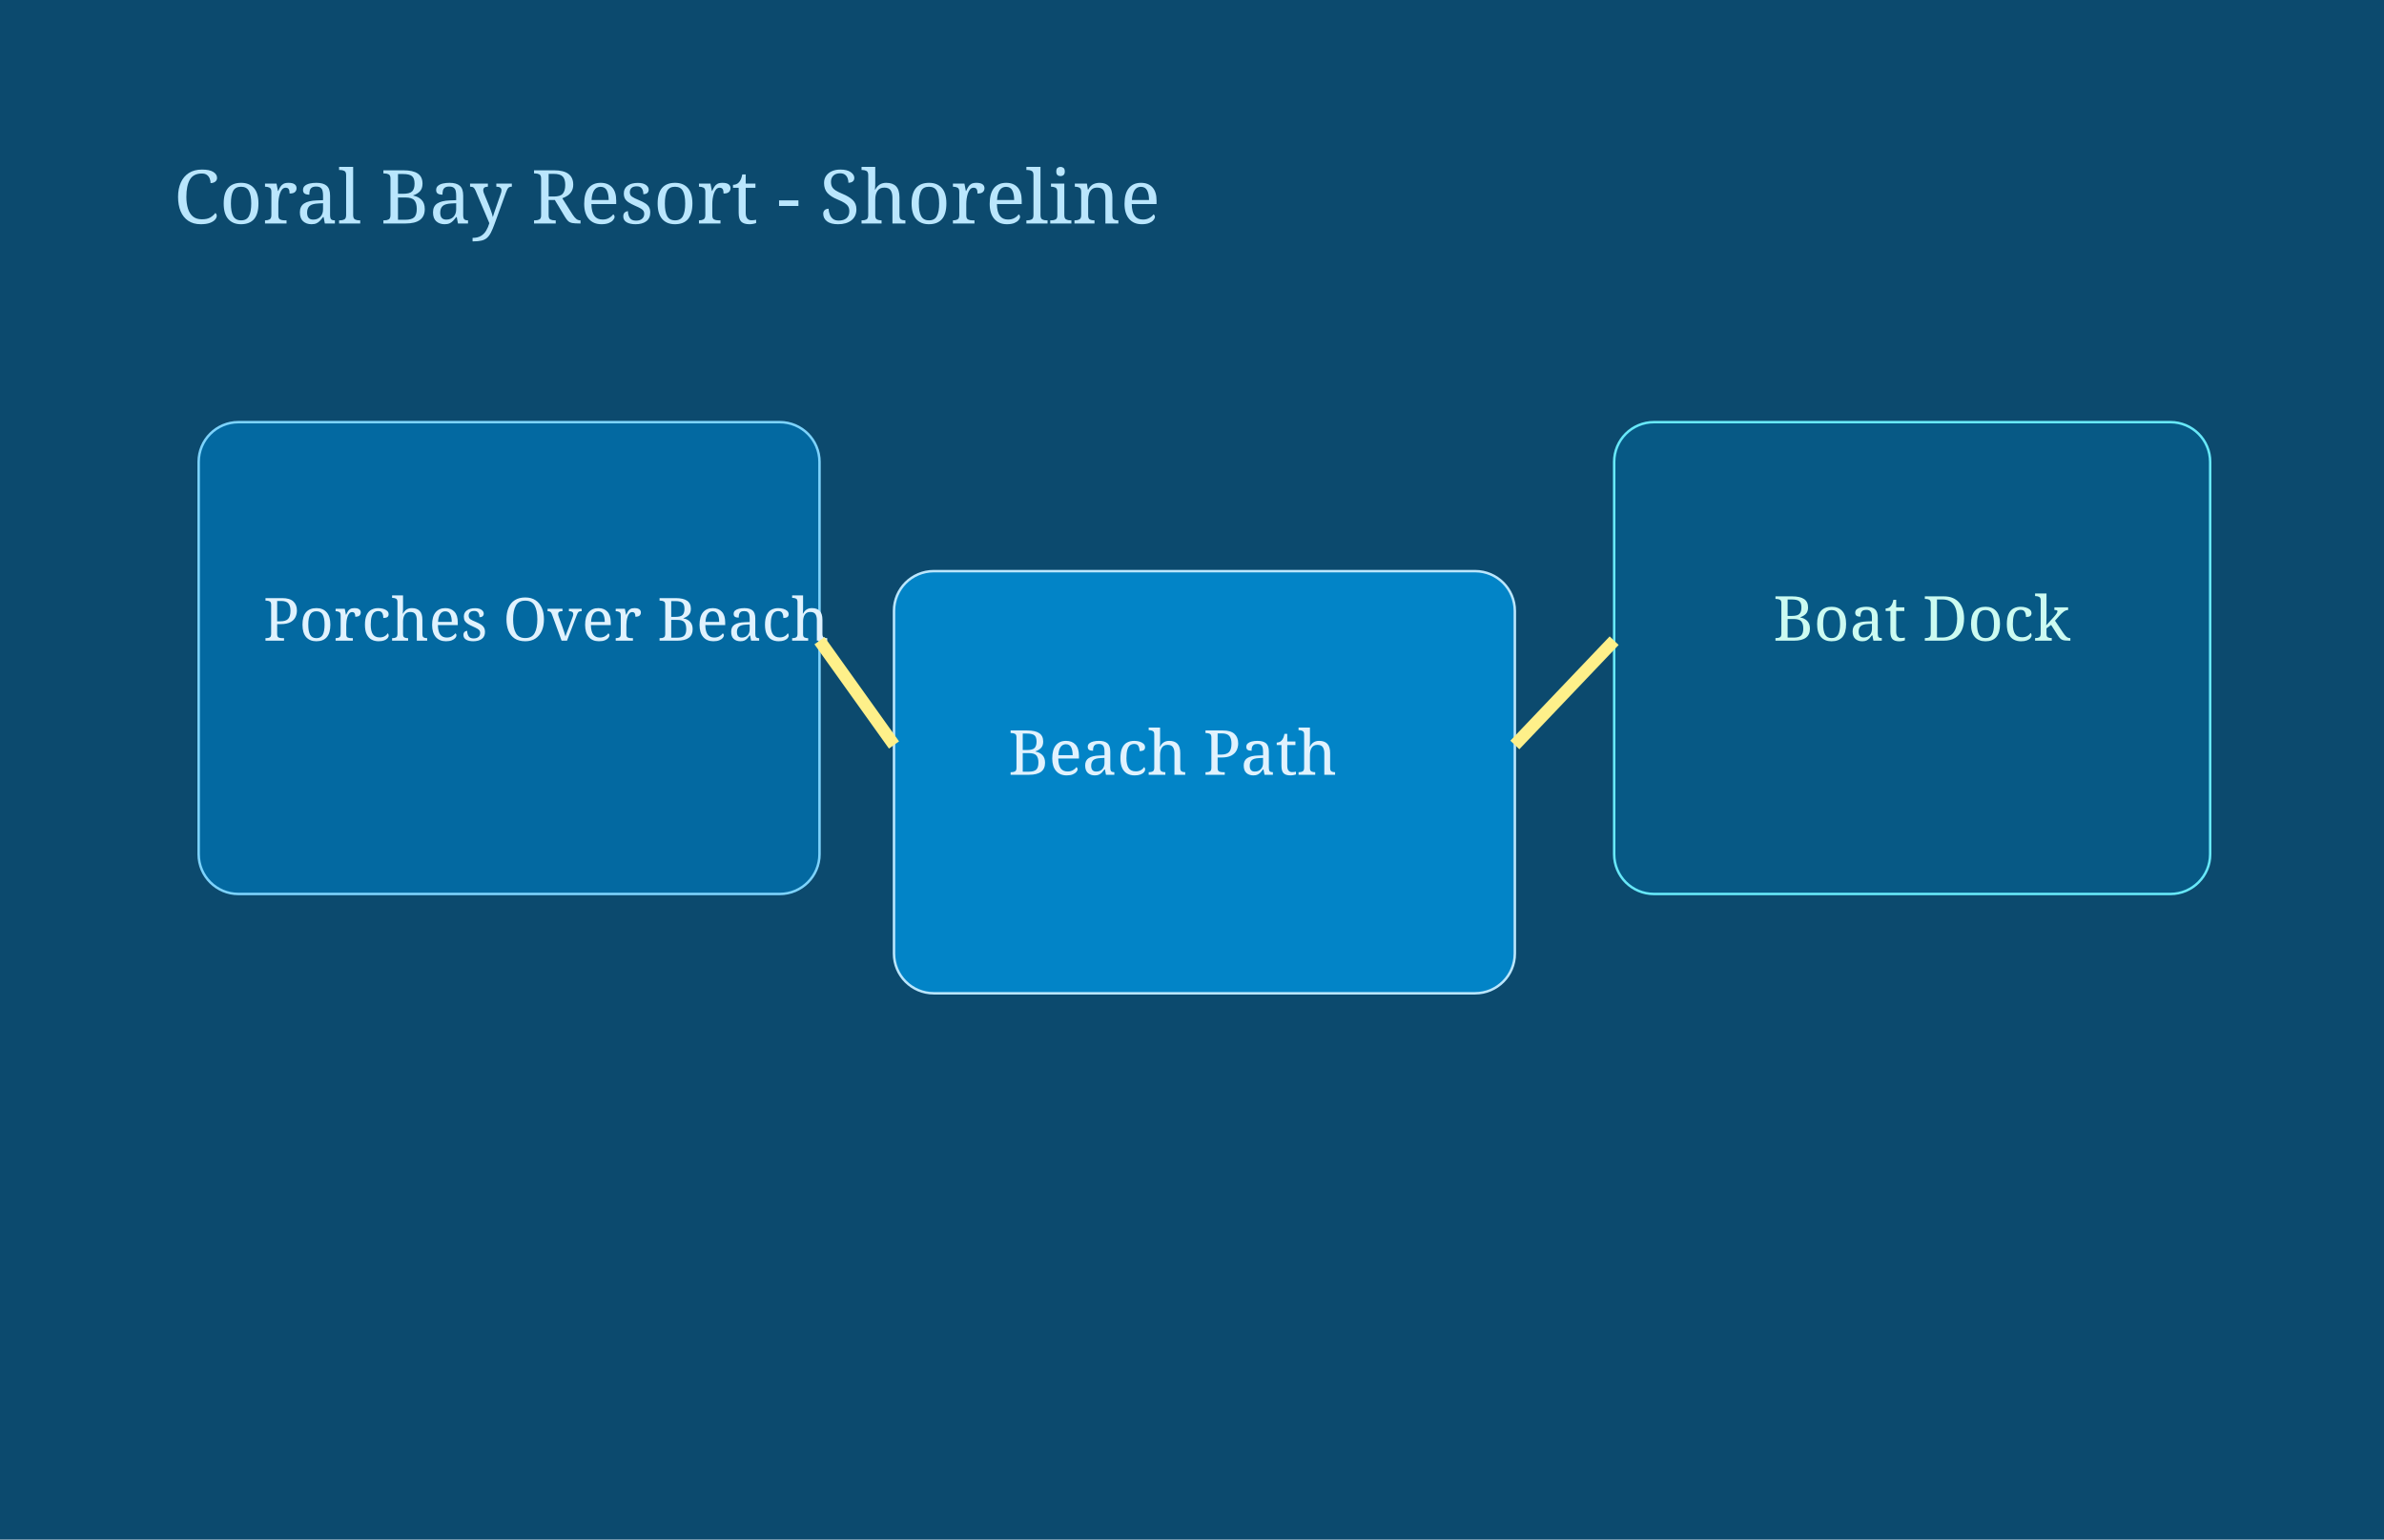
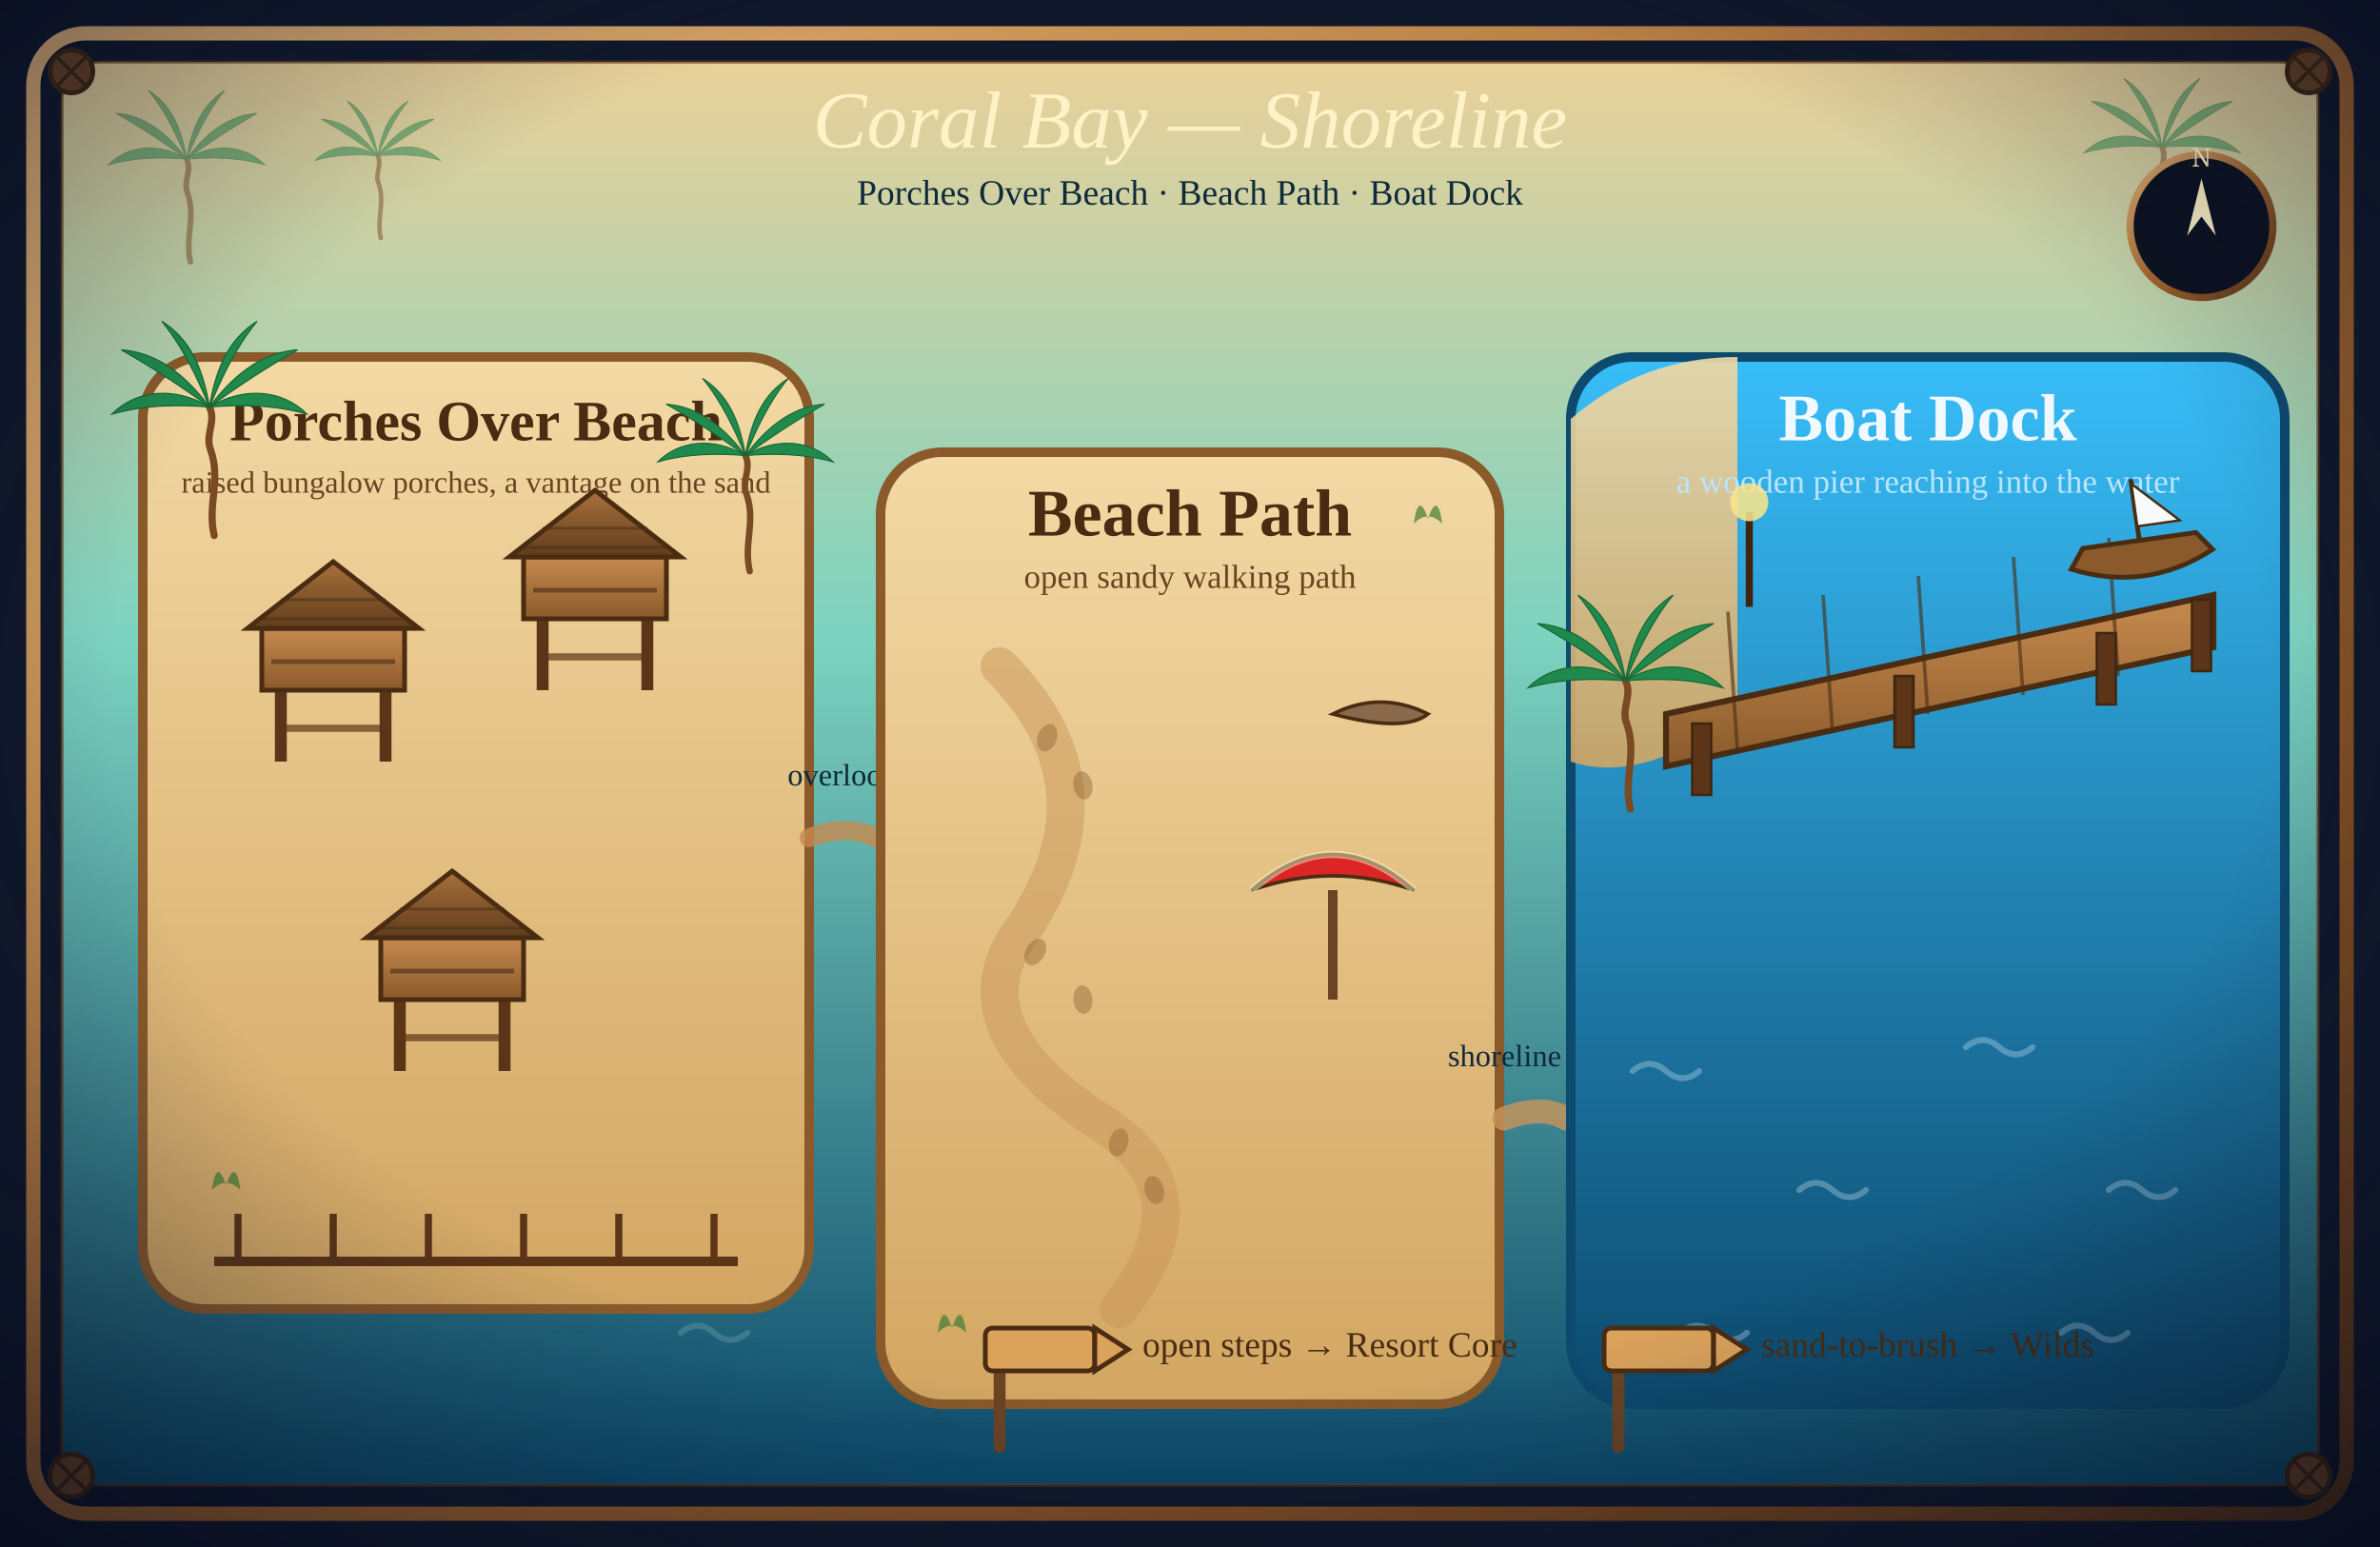
- <svg xmlns="http://www.w3.org/2000/svg" viewBox="0 0 960 620">
-   <rect width="960" height="620" fill="#0c4a6e" />
-   <text x="70" y="90" fill="#bae6fd" font-size="30" font-family="Georgia">Coral Bay Resort - Shoreline</text>
-   <rect x="80" y="170" width="250" height="190" rx="16" fill="#0369a1" stroke="#7dd3fc" />
-   <text x="106" y="258" fill="#e0f2fe" font-size="24" font-family="Georgia">Porches Over Beach</text>
-   <rect x="360" y="230" width="250" height="170" rx="16" fill="#0284c7" stroke="#bae6fd" />
-   <text x="406" y="312" fill="#e0f2fe" font-size="25" font-family="Georgia">Beach Path</text>
-   <rect x="650" y="170" width="240" height="190" rx="16" fill="#075985" stroke="#67e8f9" />
-   <text x="714" y="258" fill="#ccfbf1" font-size="25" font-family="Georgia">Boat Dock</text>
-   <path d="M330 258 L360 300" stroke="#fef08a" stroke-width="5" />
-   <path d="M610 300 L650 258" stroke="#fef08a" stroke-width="5" />
+ <svg xmlns="http://www.w3.org/2000/svg" viewBox="0 0 1000 650">
+   <defs>
+     <linearGradient id="skyWaterGrad" x1="0" y1="0" x2="0" y2="1">
+       <stop offset="0" stop-color="#e9d19a" />
+       <stop offset="0.4" stop-color="#7dd3c0" />
+       <stop offset="1" stop-color="#0b4a6b" />
+     </linearGradient>
+     <linearGradient id="waterGrad" x1="0" y1="0" x2="0" y2="1">
+       <stop offset="0" stop-color="#38bdf8" />
+       <stop offset="1" stop-color="#0c4a6e" />
+     </linearGradient>
+     <linearGradient id="sandGrad" x1="0" y1="0" x2="0" y2="1">
+       <stop offset="0" stop-color="#f3d9a4" />
+       <stop offset="1" stop-color="#d3a662" />
+     </linearGradient>
+     <linearGradient id="deckGrad" x1="0" y1="0" x2="0" y2="1">
+       <stop offset="0" stop-color="#c68a4e" />
+       <stop offset="1" stop-color="#8a5a2b" />
+     </linearGradient>
+     <linearGradient id="thatchGrad" x1="0" y1="0" x2="0" y2="1">
+       <stop offset="0" stop-color="#a9713c" />
+       <stop offset="1" stop-color="#5f3c1c" />
+     </linearGradient>
+     <linearGradient id="woodFrame" x1="0" y1="0" x2="1" y2="1">
+       <stop offset="0" stop-color="#e8b87a" />
+       <stop offset="0.5" stop-color="#a5672f" />
+       <stop offset="1" stop-color="#5c3417" />
+     </linearGradient>
+     <radialGradient id="vignette" cx="0.5" cy="0.45" r="0.75">
+       <stop offset="0.6" stop-color="#0f172a" stop-opacity="0" />
+       <stop offset="1" stop-color="#020617" stop-opacity="0.65" />
+     </radialGradient>
+     <g id="palm">
+       <path d="M0,0 C-6,-26 6,-46 -3,-72 C-8,-84 2,-96 -4,-108" fill="none" stroke="#7a4a23" stroke-width="6" stroke-linecap="round" />
+       <g transform="translate(-4,-108)" fill="#1f8a4c" stroke="#166534" stroke-width="1">
+         <path d="M0,0 C-30,-18 -62,-14 -82,6 C-54,-2 -26,-2 0,0 Z" />
+         <path d="M0,0 C-24,-32 -48,-46 -74,-48 C-46,-32 -22,-16 0,0 Z" />
+         <path d="M0,0 C-6,-36 -18,-58 -40,-72 C-22,-50 -10,-24 0,0 Z" />
+         <path d="M0,0 C6,-36 18,-58 40,-72 C22,-50 10,-24 0,0 Z" />
+         <path d="M0,0 C24,-32 48,-46 74,-48 C46,-32 22,-16 0,0 Z" />
+         <path d="M0,0 C30,-18 62,-14 82,6 C54,-2 26,-2 0,0 Z" />
+       </g>
+     </g>
+     <g id="wave">
+       <path d="M-14,0 Q-7,-6 0,0 Q7,6 14,0" fill="none" stroke="#e0f2fe" stroke-width="2.5" opacity="0.55" stroke-linecap="round" />
+     </g>
+     <g id="porch">
+       <line x1="-22" y1="0" x2="-22" y2="-30" stroke="#5c3417" stroke-width="5" />
+       <line x1="22" y1="0" x2="22" y2="-30" stroke="#5c3417" stroke-width="5" />
+       <line x1="-22" y1="-14" x2="22" y2="-14" stroke="#5c3417" stroke-width="3" opacity="0.7" />
+       <rect x="-30" y="-56" width="60" height="26" fill="url(#deckGrad)" stroke="#4a2c12" stroke-width="2" />
+       <line x1="-26" y1="-42" x2="26" y2="-42" stroke="#4a2c12" stroke-width="2" opacity="0.6" />
+       <path d="M-36,-56 L0,-84 L36,-56 Z" fill="url(#thatchGrad)" stroke="#4a2c12" stroke-width="2" />
+       <path d="M-30,-60 L30,-60 M-22,-68 L22,-68" stroke="#4a2c12" stroke-width="1.3" opacity="0.5" />
+     </g>
+     <g id="dockpost">
+       <rect x="-4" y="-16" width="8" height="30" fill="#5c3417" stroke="#3f2510" stroke-width="1" />
+     </g>
+     <g id="boat">
+       <path d="M-30,0 Q0,14 30,0 L24,-8 L-24,-8 Z" fill="#8a5a2b" stroke="#4a2c12" stroke-width="2" />
+       <line x1="0" y1="-8" x2="0" y2="-34" stroke="#4a2c12" stroke-width="2" />
+       <path d="M0,-32 L18,-14 L0,-14 Z" fill="#f8fafc" stroke="#4a2c12" stroke-width="1" />
+     </g>
+     <g id="knot">
+       <circle r="9" fill="#6b4423" stroke="#3f2510" stroke-width="2" />
+       <path d="M-6,-6 L6,6 M-6,6 L6,-6" stroke="#3f2510" stroke-width="1.5" />
+     </g>
+     <g id="signpost">
+       <line x1="0" y1="0" x2="0" y2="-34" stroke="#6b4423" stroke-width="5" stroke-linecap="round" />
+       <rect x="-6" y="-50" width="46" height="18" rx="3" fill="#dba25c" stroke="#4a2c12" stroke-width="2" />
+       <path d="M40,-50 L54,-41 L40,-32 Z" fill="#dba25c" stroke="#4a2c12" stroke-width="2" />
+     </g>
+     <g id="tuft">
+       <path d="M-6,0 Q-4,-14 0,-2 Q4,-14 6,0 Q0,-6 -6,0 Z" fill="#3f7d32" opacity="0.7" />
+     </g>
+     <g id="footprint">
+       <ellipse rx="4" ry="6" fill="#8a5a2b" opacity="0.4" />
+     </g>
+   </defs>
+   <rect width="1000" height="650" fill="#0f172a" />
+   <rect x="14" y="14" width="972" height="622" rx="22" fill="none" stroke="url(#woodFrame)" stroke-width="6" />
+   <rect x="26" y="26" width="948" height="598" rx="16" fill="url(#skyWaterGrad)" />
+   <rect x="26" y="26" width="948" height="598" rx="16" fill="none" stroke="#5c3417" stroke-width="1.5" opacity="0.6" />
+   <use href="#knot" x="30" y="30" />
+   <use href="#knot" x="970" y="30" />
+   <use href="#knot" x="30" y="620" />
+   <use href="#knot" x="970" y="620" />
+   <g opacity="0.5">
+     <use href="#palm" transform="translate(80,110) scale(0.4)" />
+     <use href="#palm" transform="translate(160,100) scale(0.32)" />
+     <use href="#palm" transform="translate(910,105) scale(0.4)" />
+   </g>
+   <g opacity="0.3">
+     <use href="#wave" x="150" y="480" />
+     <use href="#wave" x="220" y="520" />
+     <use href="#wave" x="300" y="560" />
+     <use href="#wave" x="700" y="480" />
+     <use href="#wave" x="800" y="520" />
+     <use href="#wave" x="850" y="450" />
+   </g>
+   <text x="500" y="62" text-anchor="middle" fill="#fef3c7" font-size="34" font-family="Georgia, 'Times New Roman', serif" font-style="italic">Coral Bay — Shoreline</text>
+   <text x="500" y="86" text-anchor="middle" fill="#0f2a3a" font-size="15" font-family="Georgia, 'Times New Roman', serif">Porches Over Beach · Beach Path · Boat Dock</text>
+   <g transform="translate(925,95)">
+     <circle r="30" fill="#0b1120" stroke="url(#woodFrame)" stroke-width="3" />
+     <path d="M0,-20 L6,4 L0,-4 L-6,4 Z" fill="#fef3c7" />
+     <text x="0" y="-25" fill="#fef3c7" font-size="11" text-anchor="middle" font-family="Georgia, serif">N</text>
+   </g>
+   <g>
+     <rect x="60" y="150" width="280" height="400" rx="26" fill="url(#sandGrad)" stroke="#8a5a2b" stroke-width="4" />
+     <text x="200" y="185" text-anchor="middle" fill="#4a2c12" font-size="24" font-family="Georgia, 'Times New Roman', serif" font-weight="bold">Porches Over Beach</text>
+     <text x="200" y="207" text-anchor="middle" fill="#6b4423" font-size="13" font-family="Georgia, 'Times New Roman', serif">raised bungalow porches, a vantage on the sand</text>
+     <use href="#porch" x="140" y="320" />
+     <use href="#porch" x="250" y="290" />
+     <use href="#porch" x="190" y="450" />
+     <line x1="90" y1="530" x2="310" y2="530" stroke="#5c3417" stroke-width="4" />
+     <g stroke="#5c3417" stroke-width="3">
+       <line x1="100" y1="530" x2="100" y2="510" />
+       <line x1="140" y1="530" x2="140" y2="510" />
+       <line x1="180" y1="530" x2="180" y2="510" />
+       <line x1="220" y1="530" x2="220" y2="510" />
+       <line x1="260" y1="530" x2="260" y2="510" />
+       <line x1="300" y1="530" x2="300" y2="510" />
+     </g>
+     <use href="#palm" transform="translate(90,225) scale(0.5)" />
+     <use href="#palm" transform="translate(315,240) scale(0.45)" />
+     <use href="#tuft" x="95" y="500" />
+   </g>
+   <g>
+     <path d="M340,352 Q356,346 368,352" fill="none" stroke="#c68a4e" stroke-width="8" stroke-linecap="round" opacity="0.8" />
+     <text x="354" y="330" text-anchor="middle" fill="#0f2a3a" font-size="13" font-family="Georgia, 'Times New Roman', serif">overlook</text>
+   </g>
+   <g>
+     <rect x="370" y="190" width="260" height="400" rx="26" fill="url(#sandGrad)" stroke="#8a5a2b" stroke-width="4" />
+     <text x="500" y="225" text-anchor="middle" fill="#4a2c12" font-size="28" font-family="Georgia, 'Times New Roman', serif" font-weight="bold">Beach Path</text>
+     <text x="500" y="247" text-anchor="middle" fill="#6b4423" font-size="14" font-family="Georgia, 'Times New Roman', serif">open sandy walking path</text>
+     <path d="M420,280 Q470,330 430,390 Q400,430 460,470 Q510,500 470,550" fill="none" stroke="#c9955a" stroke-width="16" stroke-linecap="round" opacity="0.5" />
+     <use href="#footprint" x="440" y="310" transform="rotate(20 440 310)" />
+     <use href="#footprint" x="455" y="330" transform="rotate(-10 455 330)" />
+     <use href="#footprint" x="435" y="400" transform="rotate(30 435 400)" />
+     <use href="#footprint" x="455" y="420" transform="rotate(-5 455 420)" />
+     <use href="#footprint" x="470" y="480" transform="rotate(15 470 480)" />
+     <use href="#footprint" x="485" y="500" transform="rotate(-15 485 500)" />
+     <path d="M560,300 Q580,290 600,300 Q590,308 560,300 Z" fill="#8a6a4a" stroke="#4a2c12" stroke-width="1.5" />
+     <g transform="translate(560,420)">
+       <line x1="0" y1="0" x2="0" y2="-46" stroke="#6b4423" stroke-width="4" />
+       <path d="M-34,-46 Q0,-76 34,-46 Q0,-58 -34,-46 Z" fill="#dc2626" stroke="#4a2c12" stroke-width="1.5" />
+       <path d="M-34,-46 Q0,-76 34,-46" fill="none" stroke="#fef3c7" stroke-width="3" opacity="0.5" />
+     </g>
+     <use href="#tuft" x="400" y="560" />
+     <use href="#tuft" x="600" y="220" />
+   </g>
+   <g>
+     <path d="M632,470 Q648,464 658,470" fill="none" stroke="#c9955a" stroke-width="10" stroke-linecap="round" opacity="0.8" />
+     <text x="645" y="448" text-anchor="middle" fill="#0f2a3a" font-size="13" font-family="Georgia, 'Times New Roman', serif">shoreline path</text>
+   </g>
+   <g>
+     <rect x="660" y="150" width="300" height="440" rx="26" fill="url(#waterGrad)" stroke="#0c4a6e" stroke-width="4" />
+     <path d="M660,176 Q690,150 730,150 L730,300 Q690,330 660,320 Z" fill="url(#sandGrad)" opacity="0.9" />
+     <text x="810" y="185" text-anchor="middle" fill="#f0f9ff" font-size="28" font-family="Georgia, 'Times New Roman', serif" font-weight="bold">Boat Dock</text>
+     <text x="810" y="207" text-anchor="middle" fill="#bae6fd" font-size="14" font-family="Georgia, 'Times New Roman', serif">a wooden pier reaching into the water</text>
+     <g opacity="0.55">
+       <use href="#wave" x="700" y="450" />
+       <use href="#wave" x="770" y="500" />
+       <use href="#wave" x="840" y="440" />
+       <use href="#wave" x="900" y="500" />
+       <use href="#wave" x="720" y="560" />
+       <use href="#wave" x="880" y="560" />
+     </g>
+     <g>
+       <path d="M700,300 L930,250 L930,272 L700,322 Z" fill="url(#deckGrad)" stroke="#4a2c12" stroke-width="2.5" />
+       <g stroke="#4a2c12" stroke-width="1.5" opacity="0.6">
+         <line x1="730" y1="315" x2="726" y2="257" />
+         <line x1="770" y1="308" x2="766" y2="250" />
+         <line x1="810" y1="300" x2="806" y2="242" />
+         <line x1="850" y1="292" x2="846" y2="234" />
+         <line x1="890" y1="284" x2="886" y2="226" />
+       </g>
+       <use href="#dockpost" transform="translate(715,320)" />
+       <use href="#dockpost" transform="translate(800,300)" />
+       <use href="#dockpost" transform="translate(885,282)" />
+       <use href="#dockpost" transform="translate(925,268)" />
+     </g>
+     <use href="#boat" transform="translate(900,235) rotate(-8)" />
+     <g transform="translate(735,255)">
+       <line x1="0" y1="0" x2="0" y2="-40" stroke="#3f2510" stroke-width="3" />
+       <circle cx="0" cy="-44" r="8" fill="#fde68a" opacity="0.85" />
+     </g>
+     <use href="#palm" transform="translate(685,340) scale(0.5)" />
+   </g>
+   <g transform="translate(420,608)">
+     <use href="#signpost" />
+     <text x="60" y="-38" fill="#4a2c12" font-size="15" font-family="Georgia, 'Times New Roman', serif">open steps → Resort Core</text>
+   </g>
+   <g transform="translate(680,608)">
+     <use href="#signpost" />
+     <text x="60" y="-38" fill="#4a2c12" font-size="15" font-family="Georgia, 'Times New Roman', serif">sand-to-brush → Wilds</text>
+   </g>
+   <rect width="1000" height="650" fill="url(#vignette)" />
</svg>
